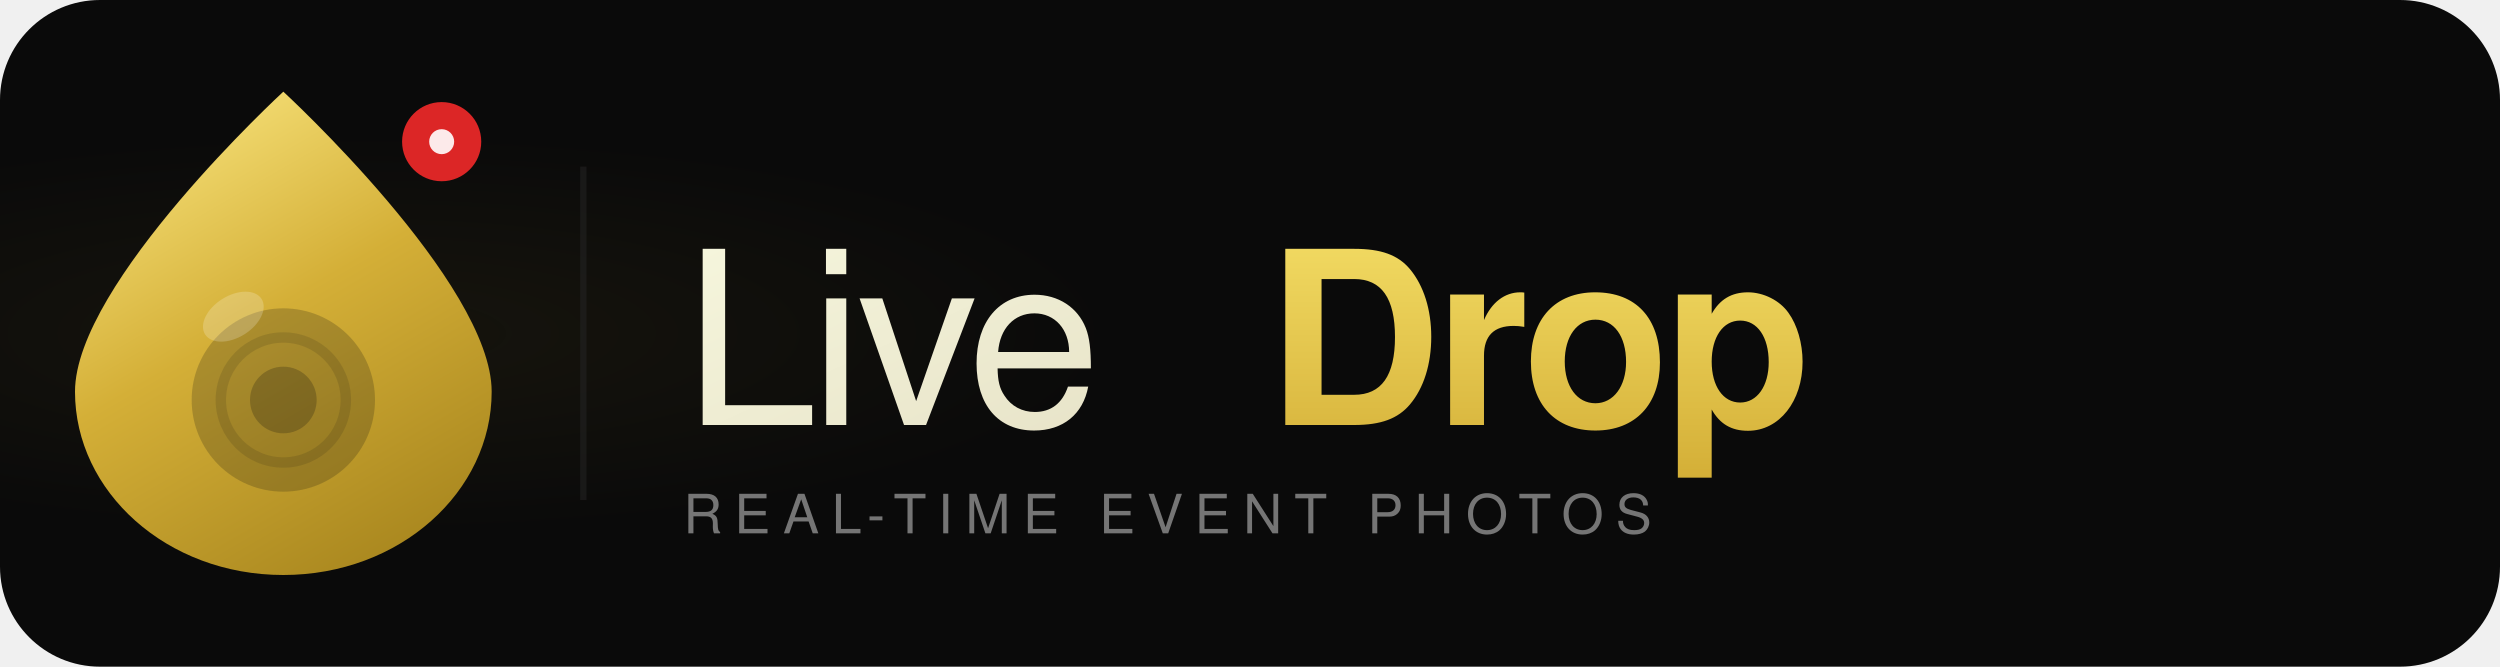
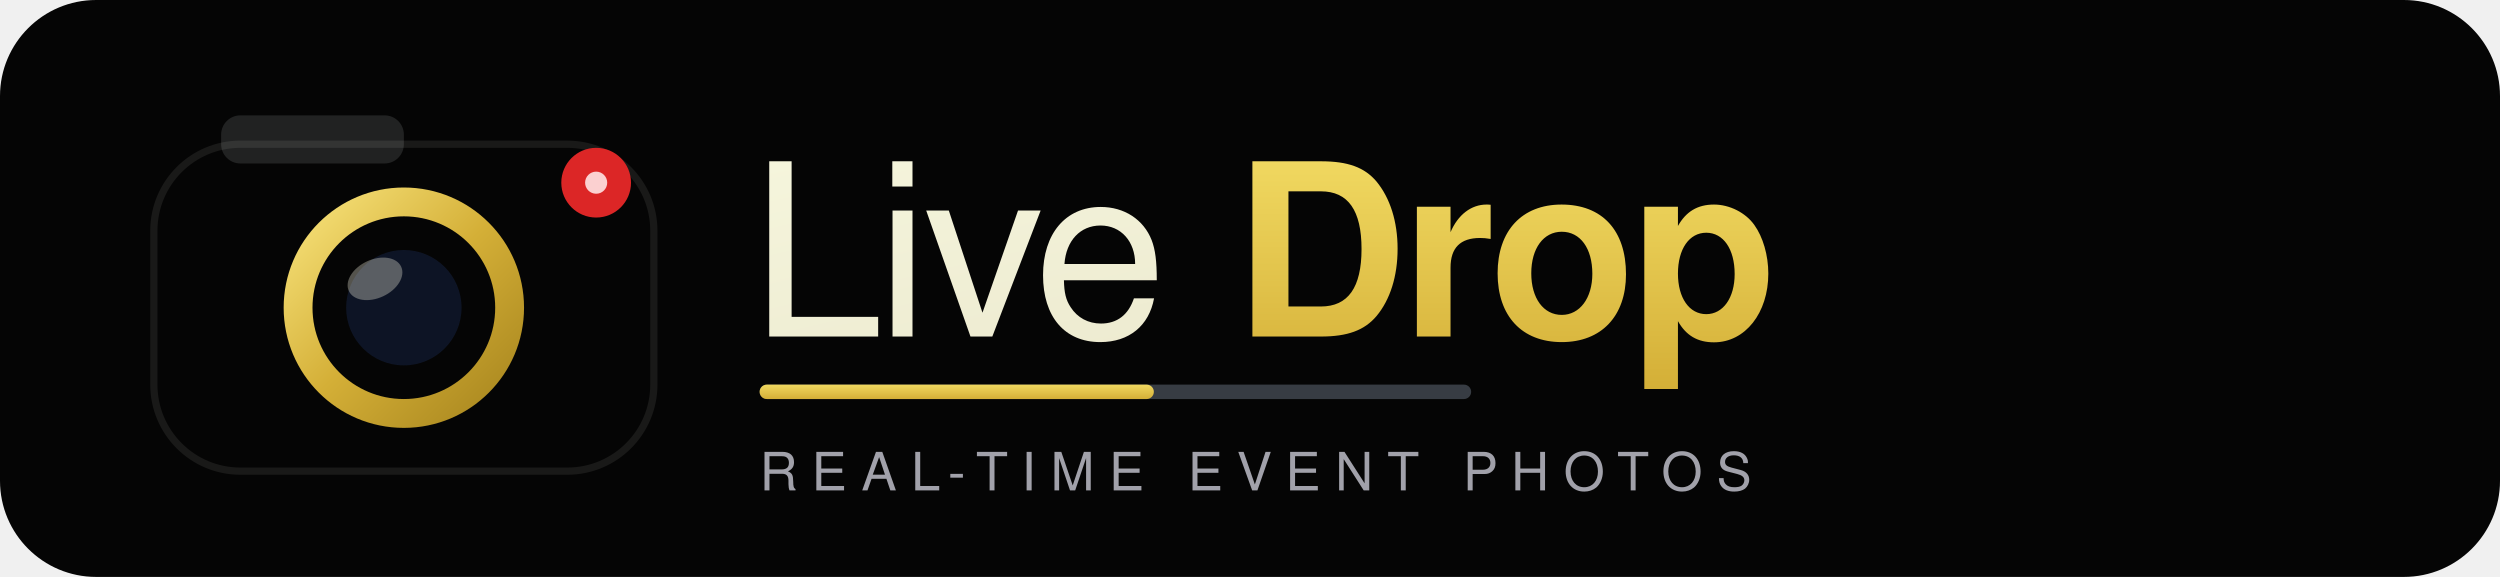
- <svg xmlns="http://www.w3.org/2000/svg" viewBox="0 0 600 160">
+ <svg xmlns="http://www.w3.org/2000/svg" viewBox="0 0 520 120">
  <defs>
-     <linearGradient id="markGradD" x1="0.25" y1="0" x2="0.75" y2="1">
+     <linearGradient id="markGradD" x1="0" y1="0" x2="1" y2="1">
      <stop offset="0%" stop-color="#f7e27a" />
-       <stop offset="45%" stop-color="#d4af37" />
+       <stop offset="50%" stop-color="#d4af37" />
      <stop offset="100%" stop-color="#a8861e" />
    </linearGradient>
    <linearGradient id="textGradD" x1="0" y1="0" x2="1" y2="1">
      <stop offset="0%" stop-color="#f5f5dc" />
      <stop offset="100%" stop-color="#e8e4c9" />
    </linearGradient>
    <linearGradient id="accentGradD" x1="0" y1="0" x2="0" y2="1">
      <stop offset="0%" stop-color="#f0d860" />
      <stop offset="100%" stop-color="#d4af37" />
    </linearGradient>
-     <radialGradient id="bgGlowD" cx="0.15" cy="0.5" r="0.3">
-       <stop offset="0%" stop-color="#d4af37" stop-opacity="0.06" />
-       <stop offset="100%" stop-color="#d4af37" stop-opacity="0" />
-     </radialGradient>
  </defs>
-   <rect width="600" height="160" rx="24" fill="#0a0a0a" />
-   <rect width="600" height="160" rx="24" fill="url(#bgGlowD)" />
-   <path d="M68 22            C68 22, 118 68, 118 94            C118 118, 96 138, 68 138            C40 138, 18 118, 18 94            C18 68, 68 22, 68 22Z" fill="url(#markGradD)" />
-   <circle cx="68" cy="96" r="22" fill="rgba(10,10,10,0.2)" />
-   <circle cx="68" cy="96" r="15" fill="none" stroke="rgba(10,10,10,0.12)" stroke-width="2.5" />
-   <circle cx="68" cy="96" r="8" fill="rgba(10,10,10,0.22)" />
-   <ellipse cx="56" cy="76" rx="8" ry="5" fill="white" opacity="0.2" transform="rotate(-32 56 76)" />
-   <circle cx="106" cy="34" r="8.5" fill="#dc2626" />
-   <circle cx="106" cy="34" r="8.5" fill="none" stroke="#dc2626" stroke-width="2">
-     <animate attributeName="r" values="8.5;16" dur="1.6s" repeatCount="indefinite" />
-     <animate attributeName="opacity" values="0.6;0" dur="1.6s" repeatCount="indefinite" />
-   </circle>
-   <circle cx="106" cy="34" r="3" fill="white" opacity="0.9" />
-   <line x1="140" y1="40" x2="140" y2="120" stroke="#262626" stroke-width="1.5" opacity="0.5" />
-   <text x="164" y="102" font-family="system-ui, -apple-system, 'Segoe UI', Helvetica, Arial, sans-serif" font-size="58" font-weight="300" fill="url(#textGradD)" letter-spacing="-1.5">Live</text>
-   <text x="304" y="102" font-family="system-ui, -apple-system, 'Segoe UI', Helvetica, Arial, sans-serif" font-size="58" font-weight="700" fill="url(#accentGradD)" letter-spacing="-1.5">Drop</text>
-   <text x="164" y="128" font-family="system-ui, -apple-system, 'Segoe UI', Helvetica, Arial, sans-serif" font-size="13" font-weight="400" fill="#a3a3a3" letter-spacing="3" opacity="0.7">REAL-TIME EVENT PHOTOS</text>
+   <rect x="0" y="0" width="520" height="120" rx="20" fill="#050505" />
+   <g transform="translate(32 22)">
+     <rect x="0" y="8" width="104" height="68" rx="18" fill="#050505" stroke="rgba(250,250,248,0.08)" stroke-width="1.5" />
+     <circle cx="52" cy="42" r="22" fill="none" stroke="url(#markGradD)" stroke-width="6" />
+     <circle cx="52" cy="42" r="12" fill="rgba(15,23,42,0.9)" />
+     <ellipse cx="46" cy="36" rx="6" ry="4" fill="#fefce8" opacity="0.32" transform="rotate(-25 46 36)" />
+     <rect x="14" y="2" width="38" height="10" rx="4" fill="rgba(248,250,252,0.12)" />
+     <circle cx="92" cy="16" r="6.5" fill="#dc2626" />
+     <circle cx="92" cy="16" r="6.5" fill="none" stroke="#dc2626" stroke-width="1.5">
+       <animate attributeName="r" values="6.5;11" dur="1.6s" repeatCount="indefinite" />
+       <animate attributeName="opacity" values="0.7;0" dur="1.6s" repeatCount="indefinite" />
+     </circle>
+     <circle cx="92" cy="16" r="2.3" fill="#fee2e2" opacity="0.9" />
+   </g>
+   <g transform="translate(156 0)">
+     <text x="0" y="70" font-family="system-ui, -apple-system, 'Segoe UI', Helvetica, Arial, sans-serif" font-size="50" font-weight="300" fill="url(#textGradD)" letter-spacing="-1.2">
+       <tspan font-weight="300">Live</tspan>
+       <tspan font-weight="700" fill="url(#accentGradD)">Drop</tspan>
+     </text>
+     <rect x="2" y="80" width="148" height="3" rx="1.5" fill="rgba(148,163,184,0.35)" />
+     <rect x="2" y="80" width="82" height="3" rx="1.5" fill="url(#accentGradD)" />
+     <text x="2" y="102" font-family="system-ui, -apple-system, 'Segoe UI', Helvetica, Arial, sans-serif" font-size="11" font-weight="400" fill="#a1a1aa" letter-spacing="3">REAL-TIME EVENT PHOTOS</text>
+   </g>
</svg>
